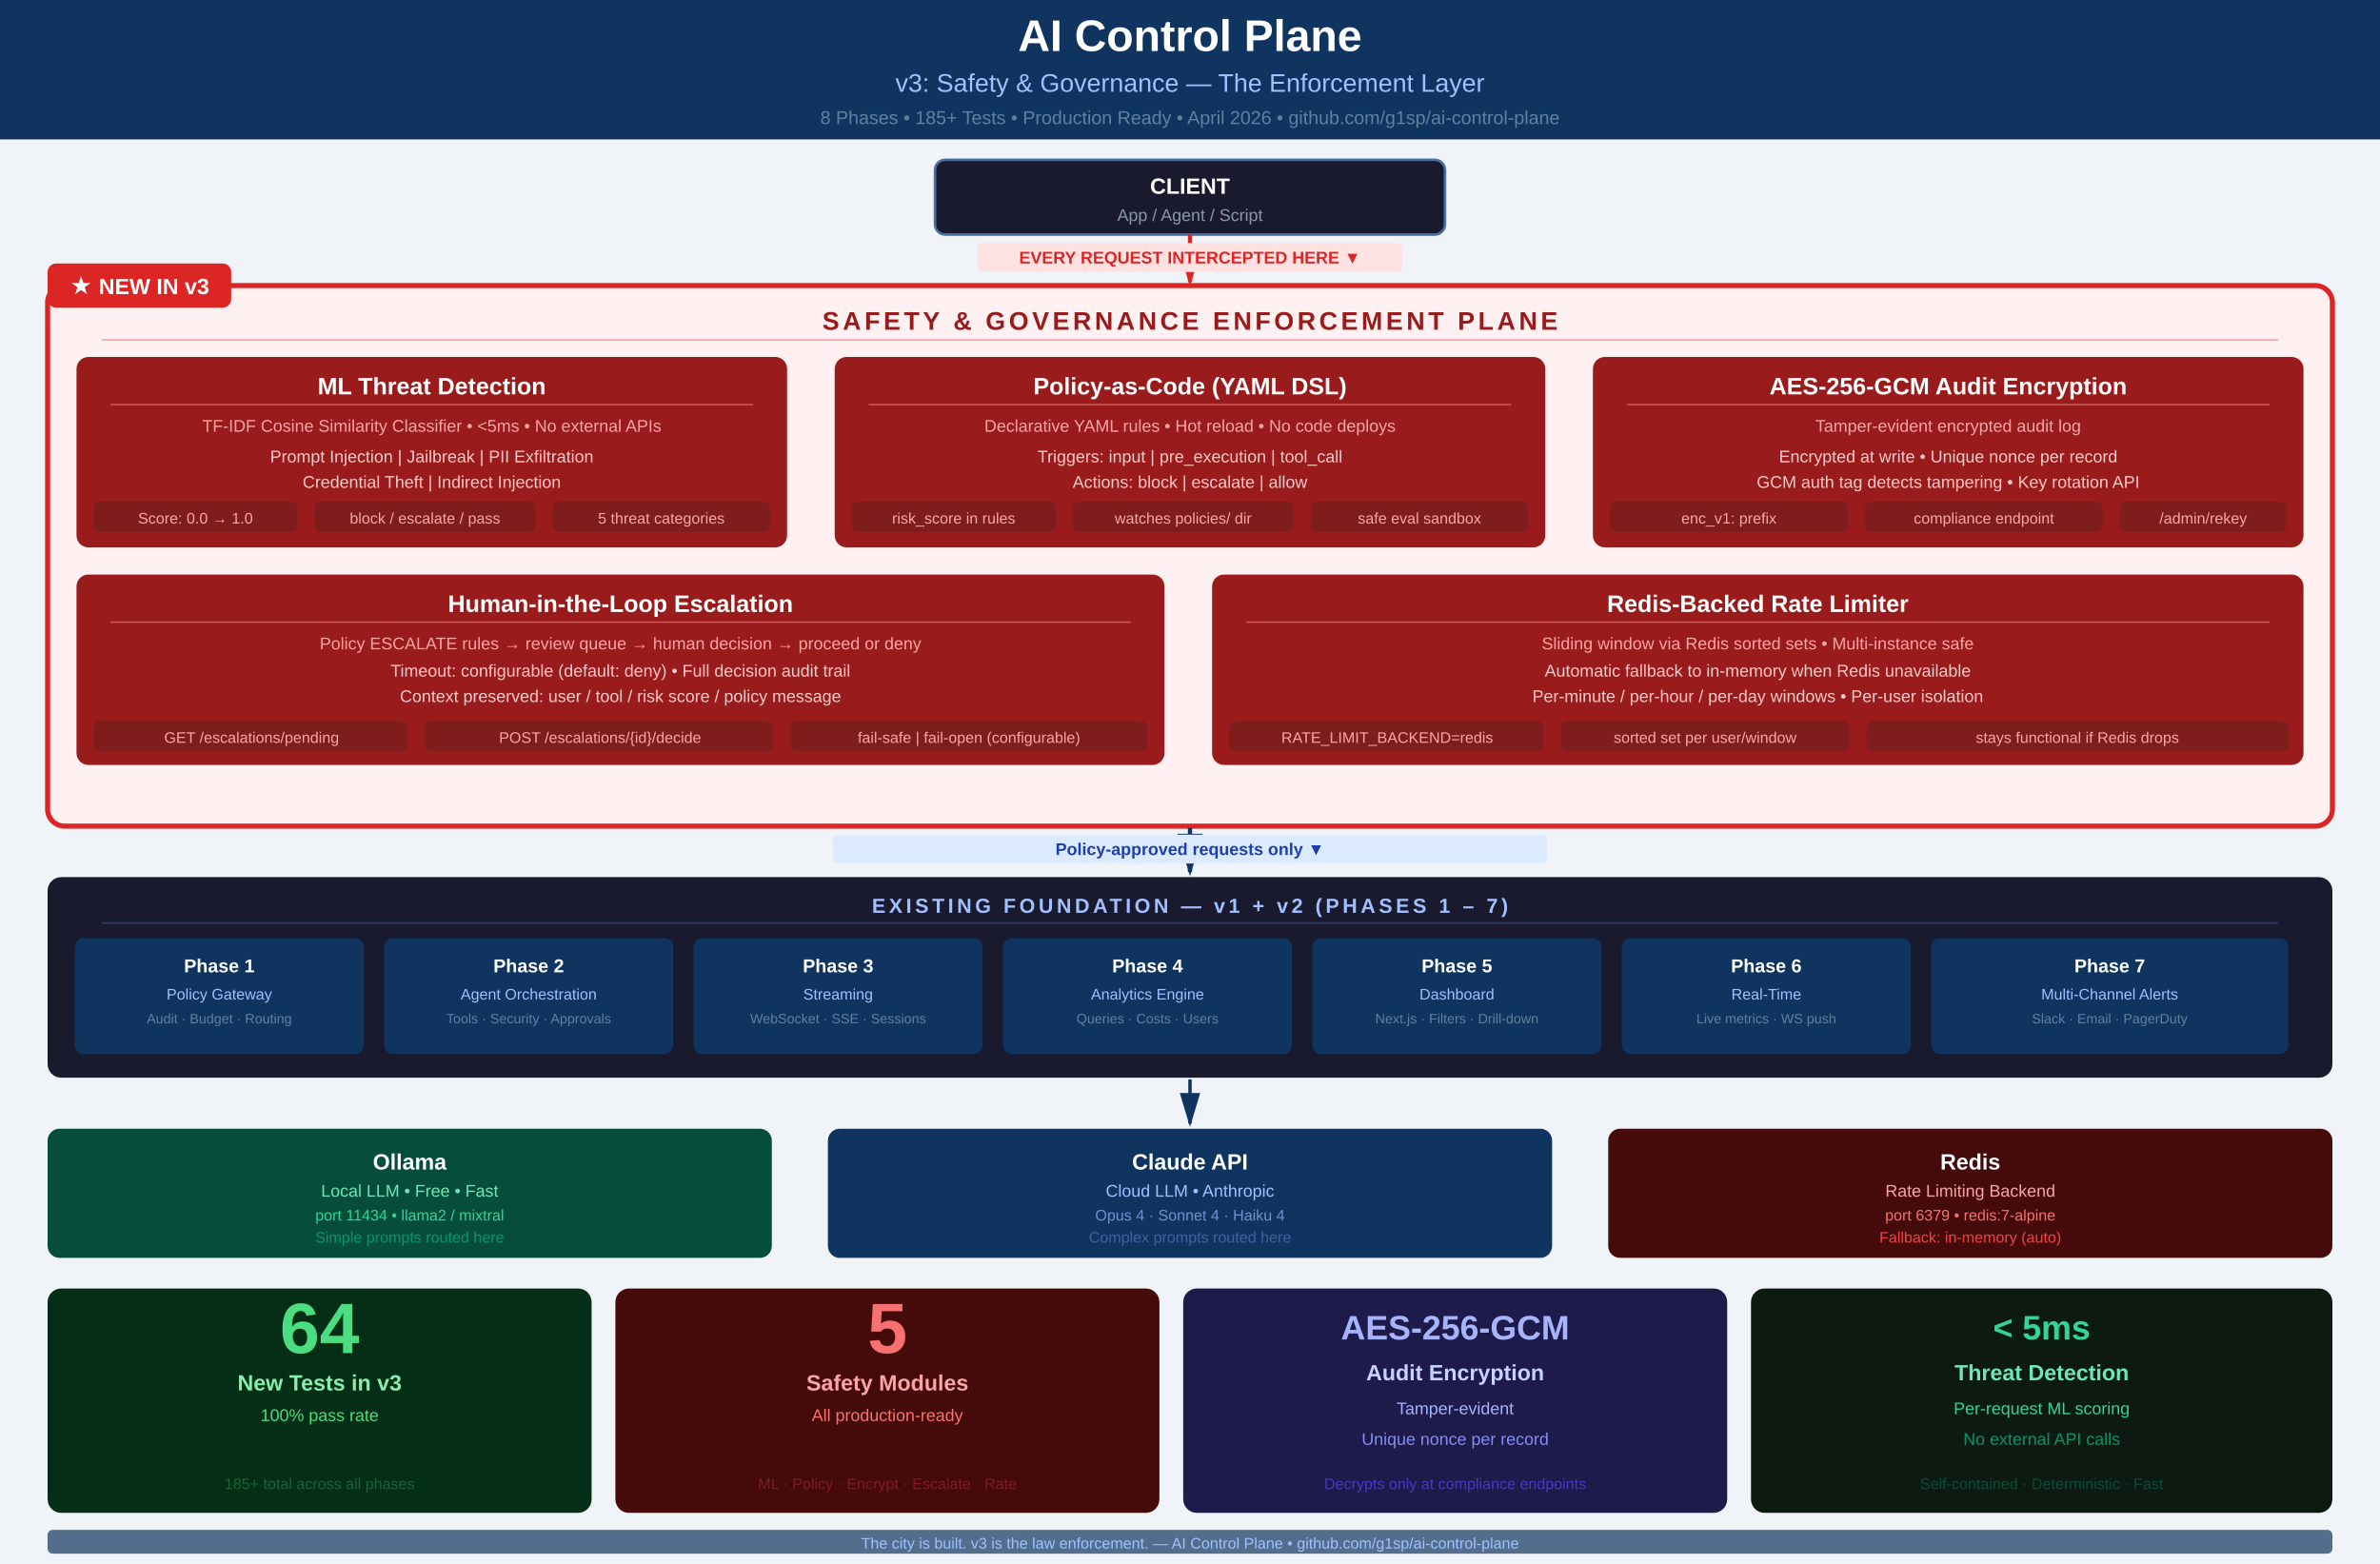
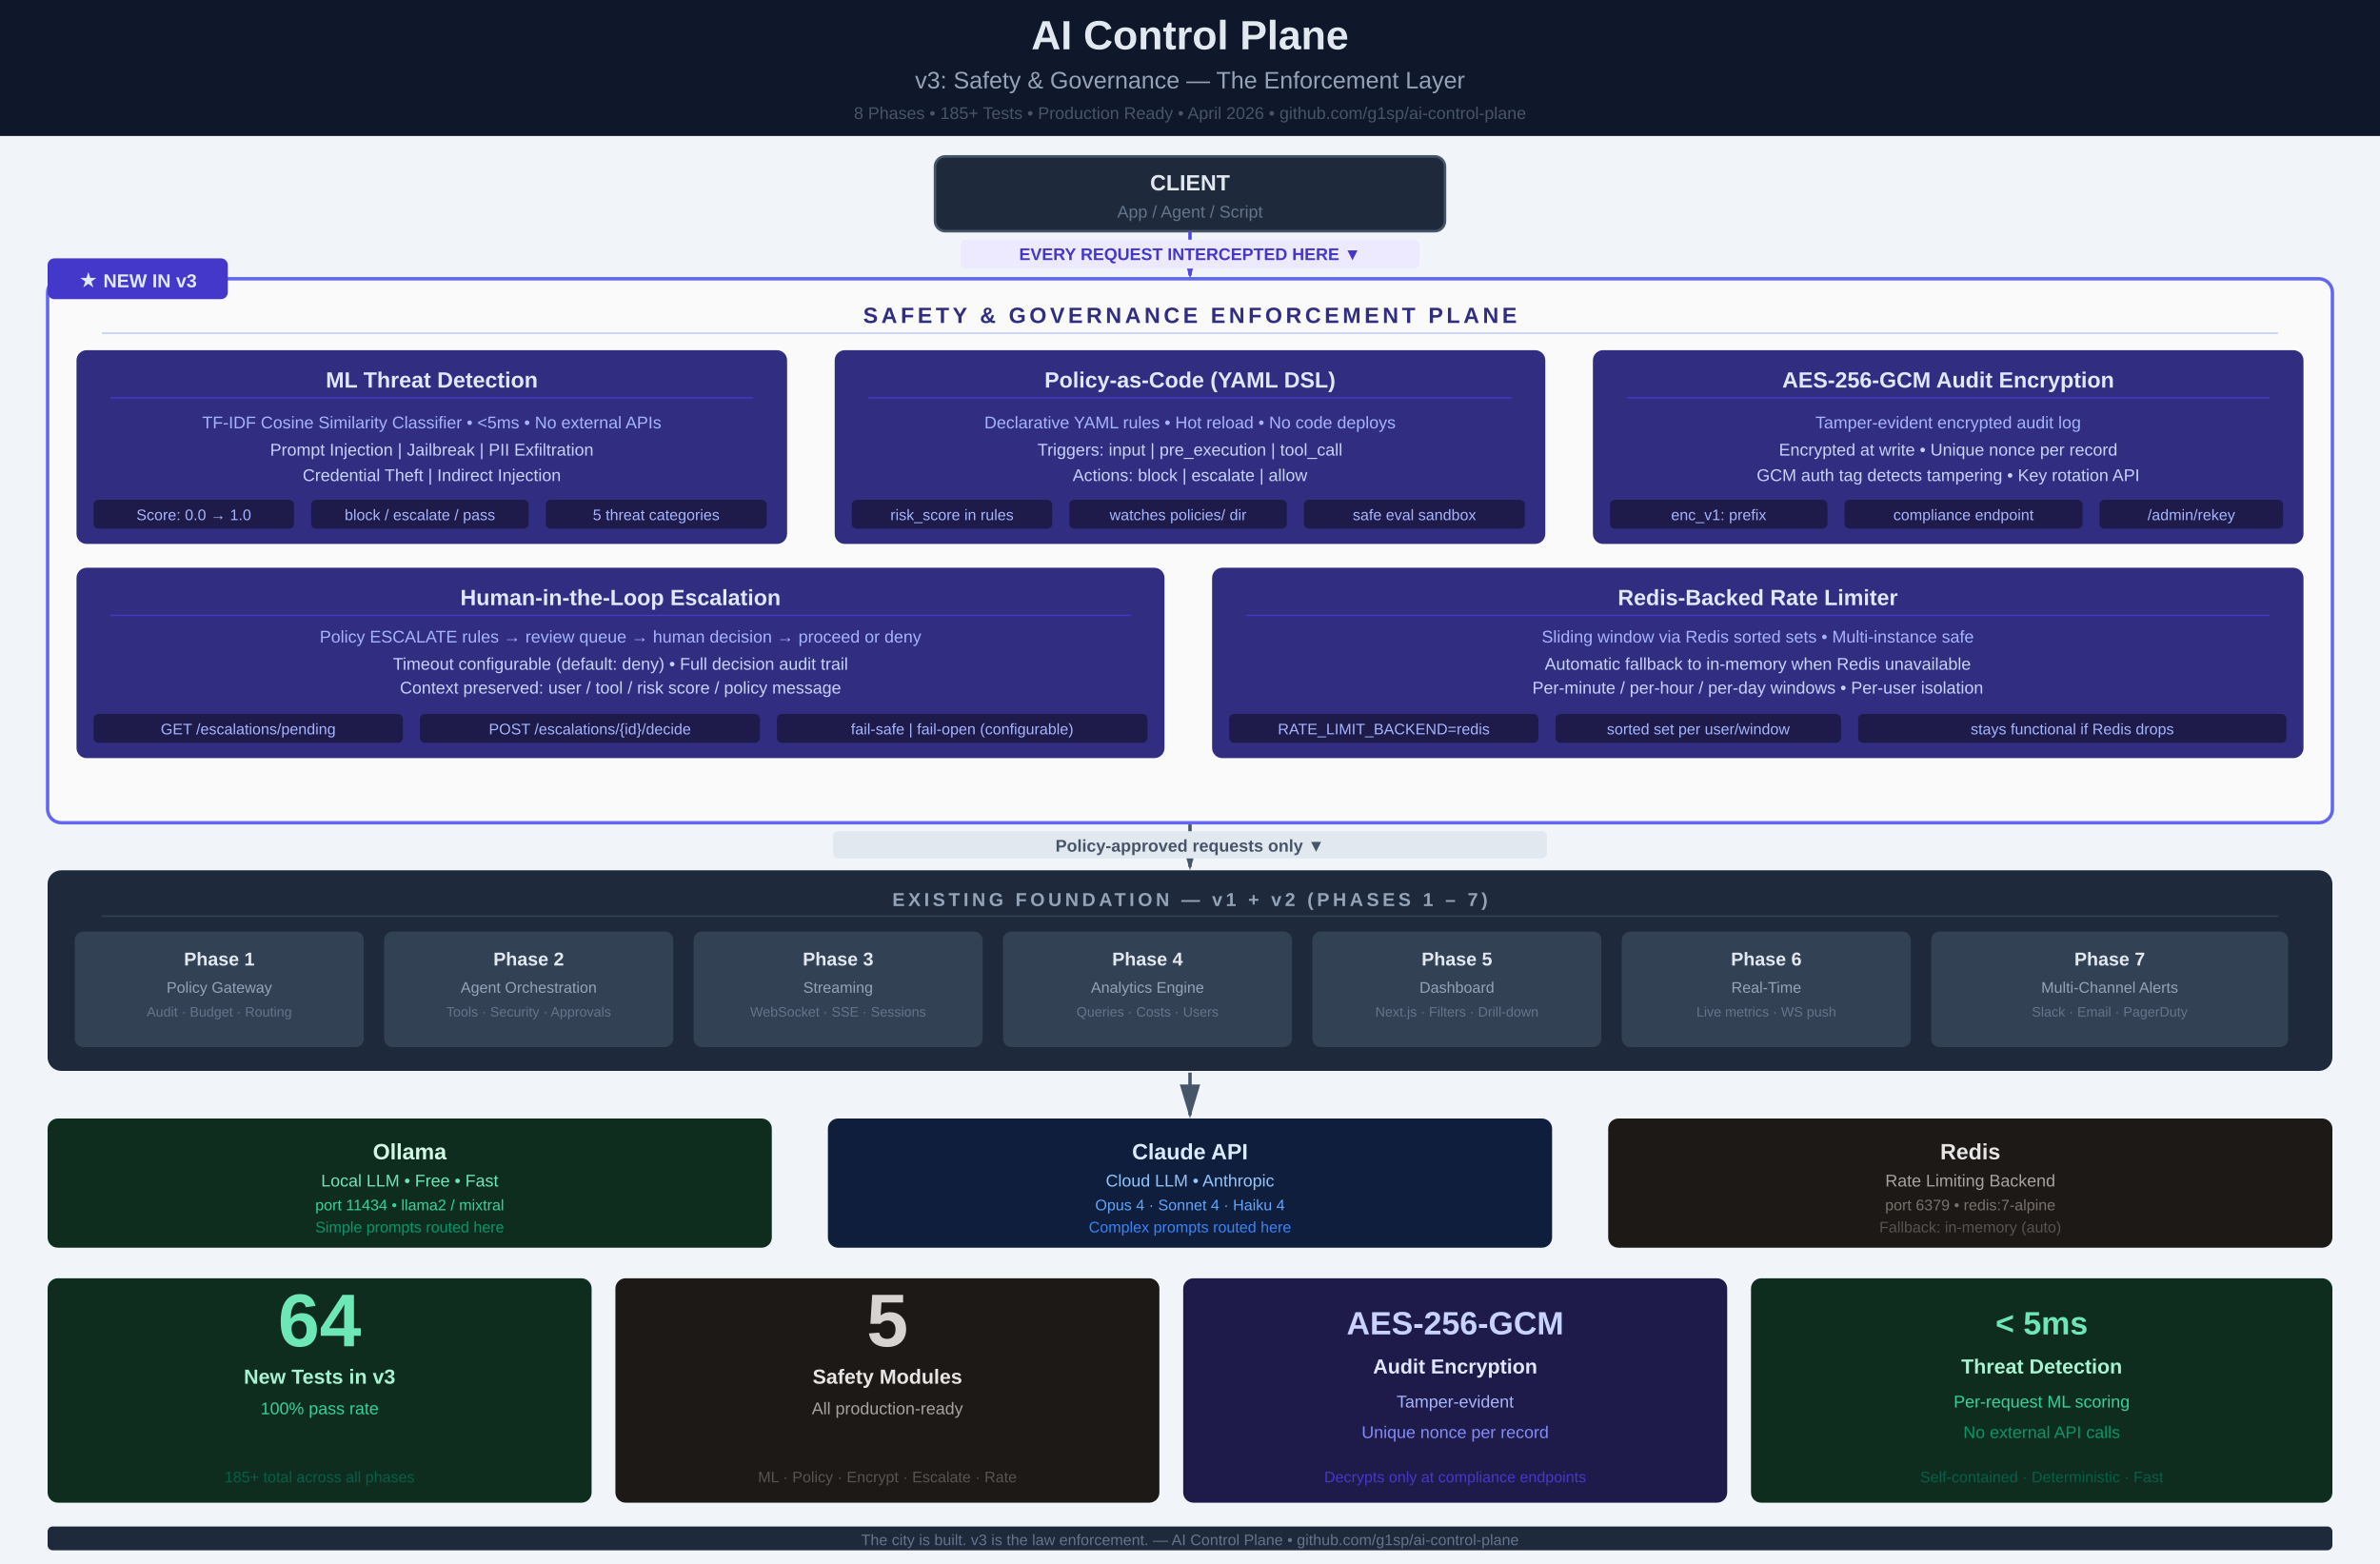
<svg xmlns="http://www.w3.org/2000/svg" viewBox="0 0 1400 920" width="1400" height="920">
  <defs>
    <marker id="arrow" markerWidth="10" markerHeight="10" refX="9" refY="3" orient="auto">
-       <polygon points="0 0, 10 3, 0 6" fill="#0f3460" />
+       <polygon points="0 0, 10 3, 0 6" fill="#475569" />
    </marker>
-     <marker id="arrow-red" markerWidth="10" markerHeight="10" refX="9" refY="3" orient="auto">
-       <polygon points="0 0, 10 3, 0 6" fill="#dc2626" />
+     <marker id="arrow-accent" markerWidth="10" markerHeight="10" refX="9" refY="3" orient="auto">
+       <polygon points="0 0, 10 3, 0 6" fill="#4f46e5" />
    </marker>
    <style>
-       .mono { font-family: 'Courier New', Courier, monospace; }
      .sans { font-family: -apple-system, BlinkMacSystemFont, 'Segoe UI', Arial, sans-serif; }
    </style>
  </defs>
-   <rect width="1400" height="920" fill="#f0f4f8" />
-   <rect x="0" y="0" width="1400" height="82" fill="#0f3460" />
-   <text x="700" y="30" class="sans" font-size="26" font-weight="bold" fill="white" text-anchor="middle">AI Control Plane</text>
-   <text x="700" y="54" class="sans" font-size="15" fill="#a0c0ff" text-anchor="middle">v3: Safety &amp; Governance — The Enforcement Layer</text>
-   <text x="700" y="73" class="sans" font-size="11" fill="#6080a0" text-anchor="middle">8 Phases  •  185+ Tests  •  Production Ready  •  April 2026  •  github.com/g1sp/ai-control-plane</text>
-   <rect x="550" y="94" width="300" height="44" rx="6" fill="#1a1a2e" stroke="#4a6fa5" stroke-width="1.5" />
-   <text x="700" y="114" class="sans" font-size="13" font-weight="bold" fill="white" text-anchor="middle">CLIENT</text>
-   <text x="700" y="130" class="sans" font-size="10" fill="#8898aa" text-anchor="middle">App  /  Agent  /  Script</text>
-   <line x1="700" y1="138" x2="700" y2="166" stroke="#dc2626" stroke-width="2.5" marker-end="url(#arrow-red)" />
-   <rect x="575" y="143" width="250" height="17" rx="3" fill="#fee2e2" />
-   <text x="700" y="155" class="sans" font-size="10" fill="#dc2626" text-anchor="middle" font-weight="bold">EVERY REQUEST INTERCEPTED HERE ▼</text>
-   <rect x="28" y="168" width="1344" height="318" rx="10" fill="#fff1f2" stroke="#dc2626" stroke-width="3" />
-   <rect x="28" y="155" width="108" height="26" rx="5" fill="#dc2626" />
-   <text x="82" y="173" class="sans" font-size="13" font-weight="bold" fill="white" text-anchor="middle">★  NEW  IN  v3</text>
-   <text x="700" y="194" class="sans" font-size="15" font-weight="bold" fill="#991b1b" text-anchor="middle" letter-spacing="2">SAFETY  &amp;  GOVERNANCE  ENFORCEMENT  PLANE</text>
-   <line x1="60" y1="200" x2="1340" y2="200" stroke="#fca5a5" stroke-width="1" />
-   <rect x="45" y="210" width="418" height="112" rx="7" fill="#991b1b" />
-   <text x="254" y="232" class="sans" font-size="14" font-weight="bold" fill="white" text-anchor="middle">ML Threat Detection</text>
-   <line x1="65" y1="238" x2="443" y2="238" stroke="#fca5a5" stroke-width="0.8" opacity="0.5" />
-   <text x="254" y="254" class="sans" font-size="10" fill="#fca5a5" text-anchor="middle">TF-IDF Cosine Similarity Classifier  •  &lt;5ms  •  No external APIs</text>
-   <text x="254" y="272" class="sans" font-size="10" fill="#fecaca" text-anchor="middle">Prompt Injection  |  Jailbreak  |  PII Exfiltration</text>
-   <text x="254" y="287" class="sans" font-size="10" fill="#fecaca" text-anchor="middle">Credential Theft  |  Indirect Injection</text>
-   <rect x="55" y="295" width="120" height="18" rx="4" fill="#7f1d1d" />
-   <text x="115" y="308" class="sans" font-size="9" fill="#fca5a5" text-anchor="middle">Score: 0.0 → 1.0</text>
-   <rect x="185" y="295" width="130" height="18" rx="4" fill="#7f1d1d" />
-   <text x="250" y="308" class="sans" font-size="9" fill="#fca5a5" text-anchor="middle">block  /  escalate  /  pass</text>
-   <rect x="325" y="295" width="128" height="18" rx="4" fill="#7f1d1d" />
-   <text x="389" y="308" class="sans" font-size="9" fill="#fca5a5" text-anchor="middle">5 threat categories</text>
-   <rect x="491" y="210" width="418" height="112" rx="7" fill="#991b1b" />
-   <text x="700" y="232" class="sans" font-size="14" font-weight="bold" fill="white" text-anchor="middle">Policy-as-Code  (YAML DSL)</text>
-   <line x1="511" y1="238" x2="889" y2="238" stroke="#fca5a5" stroke-width="0.8" opacity="0.5" />
-   <text x="700" y="254" class="sans" font-size="10" fill="#fca5a5" text-anchor="middle">Declarative YAML rules  •  Hot reload  •  No code deploys</text>
-   <text x="700" y="272" class="sans" font-size="10" fill="#fecaca" text-anchor="middle">Triggers:  input  |  pre_execution  |  tool_call</text>
-   <text x="700" y="287" class="sans" font-size="10" fill="#fecaca" text-anchor="middle">Actions:  block  |  escalate  |  allow</text>
-   <rect x="501" y="295" width="120" height="18" rx="4" fill="#7f1d1d" />
-   <text x="561" y="308" class="sans" font-size="9" fill="#fca5a5" text-anchor="middle">risk_score in rules</text>
-   <rect x="631" y="295" width="130" height="18" rx="4" fill="#7f1d1d" />
-   <text x="696" y="308" class="sans" font-size="9" fill="#fca5a5" text-anchor="middle">watches policies/ dir</text>
-   <rect x="771" y="295" width="128" height="18" rx="4" fill="#7f1d1d" />
-   <text x="835" y="308" class="sans" font-size="9" fill="#fca5a5" text-anchor="middle">safe eval sandbox</text>
-   <rect x="937" y="210" width="418" height="112" rx="7" fill="#991b1b" />
-   <text x="1146" y="232" class="sans" font-size="14" font-weight="bold" fill="white" text-anchor="middle">AES-256-GCM Audit Encryption</text>
-   <line x1="957" y1="238" x2="1335" y2="238" stroke="#fca5a5" stroke-width="0.8" opacity="0.5" />
-   <text x="1146" y="254" class="sans" font-size="10" fill="#fca5a5" text-anchor="middle">Tamper-evident encrypted audit log</text>
-   <text x="1146" y="272" class="sans" font-size="10" fill="#fecaca" text-anchor="middle">Encrypted at write  •  Unique nonce per record</text>
-   <text x="1146" y="287" class="sans" font-size="10" fill="#fecaca" text-anchor="middle">GCM auth tag detects tampering  •  Key rotation API</text>
-   <rect x="947" y="295" width="140" height="18" rx="4" fill="#7f1d1d" />
-   <text x="1017" y="308" class="sans" font-size="9" fill="#fca5a5" text-anchor="middle">enc_v1: prefix</text>
-   <rect x="1097" y="295" width="140" height="18" rx="4" fill="#7f1d1d" />
-   <text x="1167" y="308" class="sans" font-size="9" fill="#fca5a5" text-anchor="middle">compliance endpoint</text>
-   <rect x="1247" y="295" width="98" height="18" rx="4" fill="#7f1d1d" />
-   <text x="1296" y="308" class="sans" font-size="9" fill="#fca5a5" text-anchor="middle">/admin/rekey</text>
-   <rect x="45" y="338" width="640" height="112" rx="7" fill="#991b1b" />
-   <text x="365" y="360" class="sans" font-size="14" font-weight="bold" fill="white" text-anchor="middle">Human-in-the-Loop Escalation</text>
-   <line x1="65" y1="366" x2="665" y2="366" stroke="#fca5a5" stroke-width="0.8" opacity="0.5" />
-   <text x="365" y="382" class="sans" font-size="10" fill="#fca5a5" text-anchor="middle">Policy ESCALATE rules → review queue → human decision → proceed or deny</text>
-   <text x="365" y="398" class="sans" font-size="10" fill="#fecaca" text-anchor="middle">Timeout: configurable (default: deny)  •  Full decision audit trail</text>
-   <text x="365" y="413" class="sans" font-size="10" fill="#fecaca" text-anchor="middle">Context preserved: user  /  tool  /  risk score  /  policy message</text>
-   <rect x="55" y="424" width="185" height="18" rx="4" fill="#7f1d1d" />
-   <text x="148" y="437" class="sans" font-size="9" fill="#fca5a5" text-anchor="middle">GET /escalations/pending</text>
-   <rect x="250" y="424" width="205" height="18" rx="4" fill="#7f1d1d" />
-   <text x="353" y="437" class="sans" font-size="9" fill="#fca5a5" text-anchor="middle">POST /escalations/{id}/decide</text>
-   <rect x="465" y="424" width="210" height="18" rx="4" fill="#7f1d1d" />
-   <text x="570" y="437" class="sans" font-size="9" fill="#fca5a5" text-anchor="middle">fail-safe  |  fail-open  (configurable)</text>
-   <rect x="713" y="338" width="642" height="112" rx="7" fill="#991b1b" />
-   <text x="1034" y="360" class="sans" font-size="14" font-weight="bold" fill="white" text-anchor="middle">Redis-Backed Rate Limiter</text>
-   <line x1="733" y1="366" x2="1335" y2="366" stroke="#fca5a5" stroke-width="0.8" opacity="0.5" />
-   <text x="1034" y="382" class="sans" font-size="10" fill="#fca5a5" text-anchor="middle">Sliding window via Redis sorted sets  •  Multi-instance safe</text>
-   <text x="1034" y="398" class="sans" font-size="10" fill="#fecaca" text-anchor="middle">Automatic fallback to in-memory when Redis unavailable</text>
-   <text x="1034" y="413" class="sans" font-size="10" fill="#fecaca" text-anchor="middle">Per-minute  /  per-hour  /  per-day  windows  •  Per-user isolation</text>
-   <rect x="723" y="424" width="185" height="18" rx="4" fill="#7f1d1d" />
-   <text x="816" y="437" class="sans" font-size="9" fill="#fca5a5" text-anchor="middle">RATE_LIMIT_BACKEND=redis</text>
-   <rect x="918" y="424" width="170" height="18" rx="4" fill="#7f1d1d" />
-   <text x="1003" y="437" class="sans" font-size="9" fill="#fca5a5" text-anchor="middle">sorted set per user/window</text>
-   <rect x="1098" y="424" width="248" height="18" rx="4" fill="#7f1d1d" />
-   <text x="1222" y="437" class="sans" font-size="9" fill="#fca5a5" text-anchor="middle">stays functional if Redis drops</text>
-   <line x1="700" y1="487" x2="700" y2="513" stroke="#0f3460" stroke-width="2.5" marker-end="url(#arrow)" />
-   <rect x="490" y="491" width="420" height="17" rx="3" fill="#dbeafe" />
-   <text x="700" y="503" class="sans" font-size="10" fill="#1e40af" text-anchor="middle" font-weight="bold">Policy-approved requests only ▼</text>
-   <rect x="28" y="516" width="1344" height="118" rx="8" fill="#1a1a2e" />
-   <text x="700" y="537" class="sans" font-size="12" font-weight="bold" fill="#a0c0ff" text-anchor="middle" letter-spacing="2">EXISTING FOUNDATION  —  v1 + v2  (PHASES 1 – 7)</text>
-   <line x1="60" y1="543" x2="1340" y2="543" stroke="#2a3a6e" stroke-width="1" />
-   <rect x="44" y="552" width="170" height="68" rx="5" fill="#0f3460" />
-   <text x="129" y="572" class="sans" font-size="11" font-weight="bold" fill="white" text-anchor="middle">Phase 1</text>
-   <text x="129" y="588" class="sans" font-size="9" fill="#a0c0ff" text-anchor="middle">Policy Gateway</text>
-   <text x="129" y="602" class="sans" font-size="8" fill="#6080a0" text-anchor="middle">Audit · Budget · Routing</text>
-   <rect x="226" y="552" width="170" height="68" rx="5" fill="#0f3460" />
-   <text x="311" y="572" class="sans" font-size="11" font-weight="bold" fill="white" text-anchor="middle">Phase 2</text>
-   <text x="311" y="588" class="sans" font-size="9" fill="#a0c0ff" text-anchor="middle">Agent Orchestration</text>
-   <text x="311" y="602" class="sans" font-size="8" fill="#6080a0" text-anchor="middle">Tools · Security · Approvals</text>
-   <rect x="408" y="552" width="170" height="68" rx="5" fill="#0f3460" />
-   <text x="493" y="572" class="sans" font-size="11" font-weight="bold" fill="white" text-anchor="middle">Phase 3</text>
-   <text x="493" y="588" class="sans" font-size="9" fill="#a0c0ff" text-anchor="middle">Streaming</text>
-   <text x="493" y="602" class="sans" font-size="8" fill="#6080a0" text-anchor="middle">WebSocket · SSE · Sessions</text>
-   <rect x="590" y="552" width="170" height="68" rx="5" fill="#0f3460" />
-   <text x="675" y="572" class="sans" font-size="11" font-weight="bold" fill="white" text-anchor="middle">Phase 4</text>
-   <text x="675" y="588" class="sans" font-size="9" fill="#a0c0ff" text-anchor="middle">Analytics Engine</text>
-   <text x="675" y="602" class="sans" font-size="8" fill="#6080a0" text-anchor="middle">Queries · Costs · Users</text>
-   <rect x="772" y="552" width="170" height="68" rx="5" fill="#0f3460" />
-   <text x="857" y="572" class="sans" font-size="11" font-weight="bold" fill="white" text-anchor="middle">Phase 5</text>
-   <text x="857" y="588" class="sans" font-size="9" fill="#a0c0ff" text-anchor="middle">Dashboard</text>
-   <text x="857" y="602" class="sans" font-size="8" fill="#6080a0" text-anchor="middle">Next.js · Filters · Drill-down</text>
-   <rect x="954" y="552" width="170" height="68" rx="5" fill="#0f3460" />
-   <text x="1039" y="572" class="sans" font-size="11" font-weight="bold" fill="white" text-anchor="middle">Phase 6</text>
-   <text x="1039" y="588" class="sans" font-size="9" fill="#a0c0ff" text-anchor="middle">Real-Time</text>
-   <text x="1039" y="602" class="sans" font-size="8" fill="#6080a0" text-anchor="middle">Live metrics · WS push</text>
-   <rect x="1136" y="552" width="210" height="68" rx="5" fill="#0f3460" />
-   <text x="1241" y="572" class="sans" font-size="11" font-weight="bold" fill="white" text-anchor="middle">Phase 7</text>
-   <text x="1241" y="588" class="sans" font-size="9" fill="#a0c0ff" text-anchor="middle">Multi-Channel Alerts</text>
-   <text x="1241" y="602" class="sans" font-size="8" fill="#6080a0" text-anchor="middle">Slack · Email · PagerDuty</text>
-   <line x1="700" y1="635" x2="700" y2="661" stroke="#0f3460" stroke-width="2" marker-end="url(#arrow)" />
-   <rect x="28" y="664" width="426" height="76" rx="7" fill="#064e3b" />
-   <text x="241" y="688" class="sans" font-size="13" font-weight="bold" fill="white" text-anchor="middle">Ollama</text>
-   <text x="241" y="704" class="sans" font-size="10" fill="#6ee7b7" text-anchor="middle">Local LLM  •  Free  •  Fast</text>
-   <text x="241" y="718" class="sans" font-size="9" fill="#34d399" text-anchor="middle">port 11434  •  llama2 / mixtral</text>
-   <text x="241" y="731" class="sans" font-size="9" fill="#059669" text-anchor="middle">Simple prompts routed here</text>
-   <rect x="487" y="664" width="426" height="76" rx="7" fill="#0f3460" />
-   <text x="700" y="688" class="sans" font-size="13" font-weight="bold" fill="white" text-anchor="middle">Claude API</text>
-   <text x="700" y="704" class="sans" font-size="10" fill="#a0c0ff" text-anchor="middle">Cloud LLM  •  Anthropic</text>
-   <text x="700" y="718" class="sans" font-size="9" fill="#7090d0" text-anchor="middle">Opus 4 · Sonnet 4 · Haiku 4</text>
-   <text x="700" y="731" class="sans" font-size="9" fill="#4060a0" text-anchor="middle">Complex prompts routed here</text>
-   <rect x="946" y="664" width="426" height="76" rx="7" fill="#450a0a" />
-   <text x="1159" y="688" class="sans" font-size="13" font-weight="bold" fill="white" text-anchor="middle">Redis</text>
-   <text x="1159" y="704" class="sans" font-size="10" fill="#fca5a5" text-anchor="middle">Rate Limiting Backend</text>
-   <text x="1159" y="718" class="sans" font-size="9" fill="#f87171" text-anchor="middle">port 6379  •  redis:7-alpine</text>
-   <text x="1159" y="731" class="sans" font-size="9" fill="#ef4444" text-anchor="middle">Fallback: in-memory (auto)</text>
-   <rect x="28" y="758" width="320" height="132" rx="8" fill="#052e16" />
-   <text x="188" y="796" class="sans" font-size="42" font-weight="bold" fill="#4ade80" text-anchor="middle">64</text>
-   <text x="188" y="818" class="sans" font-size="13" font-weight="bold" fill="#86efac" text-anchor="middle">New Tests in v3</text>
-   <text x="188" y="836" class="sans" font-size="10" fill="#4ade80" text-anchor="middle">100% pass rate</text>
-   <text x="188" y="876" class="sans" font-size="9" fill="#166534" text-anchor="middle">185+ total across all phases</text>
-   <rect x="362" y="758" width="320" height="132" rx="8" fill="#450a0a" />
-   <text x="522" y="796" class="sans" font-size="42" font-weight="bold" fill="#f87171" text-anchor="middle">5</text>
-   <text x="522" y="818" class="sans" font-size="13" font-weight="bold" fill="#fca5a5" text-anchor="middle">Safety Modules</text>
-   <text x="522" y="836" class="sans" font-size="10" fill="#f87171" text-anchor="middle">All production-ready</text>
-   <text x="522" y="876" class="sans" font-size="9" fill="#7f1d1d" text-anchor="middle">ML · Policy · Encrypt · Escalate · Rate</text>
-   <rect x="696" y="758" width="320" height="132" rx="8" fill="#1e1b4b" />
-   <text x="856" y="788" class="sans" font-size="20" font-weight="bold" fill="#a5b4fc" text-anchor="middle">AES-256-GCM</text>
-   <text x="856" y="812" class="sans" font-size="13" font-weight="bold" fill="#c7d2fe" text-anchor="middle">Audit Encryption</text>
-   <text x="856" y="832" class="sans" font-size="10" fill="#a5b4fc" text-anchor="middle">Tamper-evident</text>
-   <text x="856" y="850" class="sans" font-size="10" fill="#818cf8" text-anchor="middle">Unique nonce per record</text>
-   <text x="856" y="876" class="sans" font-size="9" fill="#4338ca" text-anchor="middle">Decrypts only at compliance endpoints</text>
-   <rect x="1030" y="758" width="342" height="132" rx="8" fill="#0c1a12" />
-   <text x="1201" y="788" class="sans" font-size="20" font-weight="bold" fill="#34d399" text-anchor="middle">&lt; 5ms</text>
-   <text x="1201" y="812" class="sans" font-size="13" font-weight="bold" fill="#6ee7b7" text-anchor="middle">Threat Detection</text>
-   <text x="1201" y="832" class="sans" font-size="10" fill="#34d399" text-anchor="middle">Per-request ML scoring</text>
-   <text x="1201" y="850" class="sans" font-size="10" fill="#059669" text-anchor="middle">No external API calls</text>
-   <text x="1201" y="876" class="sans" font-size="9" fill="#064e3b" text-anchor="middle">Self-contained · Deterministic · Fast</text>
-   <rect x="28" y="900" width="1344" height="14" rx="3" fill="#0f3460" opacity="0.7" />
-   <text x="700" y="911" class="sans" font-size="9" fill="#a0c0ff" text-anchor="middle">The city is built. v3 is the law enforcement. — AI Control Plane  •  github.com/g1sp/ai-control-plane</text>
+   <rect width="1400" height="920" fill="#f1f5f9" />
+   <rect x="0" y="0" width="1400" height="80" fill="#0f172a" />
+   <text x="700" y="29" class="sans" font-size="24" font-weight="bold" fill="#e2e8f0" text-anchor="middle">AI Control Plane</text>
+   <text x="700" y="52" class="sans" font-size="14" fill="#94a3b8" text-anchor="middle">v3: Safety &amp; Governance — The Enforcement Layer</text>
+   <text x="700" y="70" class="sans" font-size="10" fill="#475569" text-anchor="middle">8 Phases  •  185+ Tests  •  Production Ready  •  April 2026  •  github.com/g1sp/ai-control-plane</text>
+   <rect x="550" y="92" width="300" height="44" rx="6" fill="#1e293b" stroke="#475569" stroke-width="1.5" />
+   <text x="700" y="112" class="sans" font-size="13" font-weight="bold" fill="#e2e8f0" text-anchor="middle">CLIENT</text>
+   <text x="700" y="128" class="sans" font-size="10" fill="#64748b" text-anchor="middle">App  /  Agent  /  Script</text>
+   <line x1="700" y1="136" x2="700" y2="162" stroke="#4f46e5" stroke-width="2" marker-end="url(#arrow-accent)" />
+   <rect x="565" y="141" width="270" height="17" rx="3" fill="#ede9fe" />
+   <text x="700" y="153" class="sans" font-size="10" fill="#4338ca" text-anchor="middle" font-weight="bold">EVERY REQUEST INTERCEPTED HERE ▼</text>
+   <rect x="28" y="164" width="1344" height="320" rx="8" fill="#fafafa" stroke="#6366f1" stroke-width="2" />
+   <rect x="28" y="152" width="106" height="24" rx="4" fill="#4338ca" />
+   <text x="81" y="169" class="sans" font-size="11" font-weight="bold" fill="#e0e7ff" text-anchor="middle">★  NEW IN v3</text>
+   <text x="700" y="190" class="sans" font-size="13" font-weight="bold" fill="#312e81" text-anchor="middle" letter-spacing="2">SAFETY  &amp;  GOVERNANCE  ENFORCEMENT  PLANE</text>
+   <line x1="60" y1="196" x2="1340" y2="196" stroke="#c7d2fe" stroke-width="1" />
+   <rect x="45" y="206" width="418" height="114" rx="6" fill="#312e81" />
+   <text x="254" y="228" class="sans" font-size="13" font-weight="bold" fill="#e0e7ff" text-anchor="middle">ML Threat Detection</text>
+   <line x1="65" y1="234" x2="443" y2="234" stroke="#4338ca" stroke-width="0.8" />
+   <text x="254" y="252" class="sans" font-size="10" fill="#a5b4fc" text-anchor="middle">TF-IDF Cosine Similarity Classifier  •  &lt;5ms  •  No external APIs</text>
+   <text x="254" y="268" class="sans" font-size="10" fill="#c7d2fe" text-anchor="middle">Prompt Injection  |  Jailbreak  |  PII Exfiltration</text>
+   <text x="254" y="283" class="sans" font-size="10" fill="#c7d2fe" text-anchor="middle">Credential Theft  |  Indirect Injection</text>
+   <rect x="55" y="294" width="118" height="17" rx="3" fill="#1e1b4b" />
+   <text x="114" y="306" class="sans" font-size="9" fill="#a5b4fc" text-anchor="middle">Score: 0.0 → 1.0</text>
+   <rect x="183" y="294" width="128" height="17" rx="3" fill="#1e1b4b" />
+   <text x="247" y="306" class="sans" font-size="9" fill="#a5b4fc" text-anchor="middle">block  /  escalate  /  pass</text>
+   <rect x="321" y="294" width="130" height="17" rx="3" fill="#1e1b4b" />
+   <text x="386" y="306" class="sans" font-size="9" fill="#a5b4fc" text-anchor="middle">5 threat categories</text>
+   <rect x="491" y="206" width="418" height="114" rx="6" fill="#312e81" />
+   <text x="700" y="228" class="sans" font-size="13" font-weight="bold" fill="#e0e7ff" text-anchor="middle">Policy-as-Code  (YAML DSL)</text>
+   <line x1="511" y1="234" x2="889" y2="234" stroke="#4338ca" stroke-width="0.8" />
+   <text x="700" y="252" class="sans" font-size="10" fill="#a5b4fc" text-anchor="middle">Declarative YAML rules  •  Hot reload  •  No code deploys</text>
+   <text x="700" y="268" class="sans" font-size="10" fill="#c7d2fe" text-anchor="middle">Triggers:  input  |  pre_execution  |  tool_call</text>
+   <text x="700" y="283" class="sans" font-size="10" fill="#c7d2fe" text-anchor="middle">Actions:  block  |  escalate  |  allow</text>
+   <rect x="501" y="294" width="118" height="17" rx="3" fill="#1e1b4b" />
+   <text x="560" y="306" class="sans" font-size="9" fill="#a5b4fc" text-anchor="middle">risk_score in rules</text>
+   <rect x="629" y="294" width="128" height="17" rx="3" fill="#1e1b4b" />
+   <text x="693" y="306" class="sans" font-size="9" fill="#a5b4fc" text-anchor="middle">watches policies/ dir</text>
+   <rect x="767" y="294" width="130" height="17" rx="3" fill="#1e1b4b" />
+   <text x="832" y="306" class="sans" font-size="9" fill="#a5b4fc" text-anchor="middle">safe eval sandbox</text>
+   <rect x="937" y="206" width="418" height="114" rx="6" fill="#312e81" />
+   <text x="1146" y="228" class="sans" font-size="13" font-weight="bold" fill="#e0e7ff" text-anchor="middle">AES-256-GCM Audit Encryption</text>
+   <line x1="957" y1="234" x2="1335" y2="234" stroke="#4338ca" stroke-width="0.8" />
+   <text x="1146" y="252" class="sans" font-size="10" fill="#a5b4fc" text-anchor="middle">Tamper-evident encrypted audit log</text>
+   <text x="1146" y="268" class="sans" font-size="10" fill="#c7d2fe" text-anchor="middle">Encrypted at write  •  Unique nonce per record</text>
+   <text x="1146" y="283" class="sans" font-size="10" fill="#c7d2fe" text-anchor="middle">GCM auth tag detects tampering  •  Key rotation API</text>
+   <rect x="947" y="294" width="128" height="17" rx="3" fill="#1e1b4b" />
+   <text x="1011" y="306" class="sans" font-size="9" fill="#a5b4fc" text-anchor="middle">enc_v1: prefix</text>
+   <rect x="1085" y="294" width="140" height="17" rx="3" fill="#1e1b4b" />
+   <text x="1155" y="306" class="sans" font-size="9" fill="#a5b4fc" text-anchor="middle">compliance endpoint</text>
+   <rect x="1235" y="294" width="108" height="17" rx="3" fill="#1e1b4b" />
+   <text x="1289" y="306" class="sans" font-size="9" fill="#a5b4fc" text-anchor="middle">/admin/rekey</text>
+   <rect x="45" y="334" width="640" height="112" rx="6" fill="#312e81" />
+   <text x="365" y="356" class="sans" font-size="13" font-weight="bold" fill="#e0e7ff" text-anchor="middle">Human-in-the-Loop Escalation</text>
+   <line x1="65" y1="362" x2="665" y2="362" stroke="#4338ca" stroke-width="0.8" />
+   <text x="365" y="378" class="sans" font-size="10" fill="#a5b4fc" text-anchor="middle">Policy ESCALATE rules → review queue → human decision → proceed or deny</text>
+   <text x="365" y="394" class="sans" font-size="10" fill="#c7d2fe" text-anchor="middle">Timeout configurable (default: deny)  •  Full decision audit trail</text>
+   <text x="365" y="408" class="sans" font-size="10" fill="#c7d2fe" text-anchor="middle">Context preserved: user  /  tool  /  risk score  /  policy message</text>
+   <rect x="55" y="420" width="182" height="17" rx="3" fill="#1e1b4b" />
+   <text x="146" y="432" class="sans" font-size="9" fill="#a5b4fc" text-anchor="middle">GET /escalations/pending</text>
+   <rect x="247" y="420" width="200" height="17" rx="3" fill="#1e1b4b" />
+   <text x="347" y="432" class="sans" font-size="9" fill="#a5b4fc" text-anchor="middle">POST /escalations/{id}/decide</text>
+   <rect x="457" y="420" width="218" height="17" rx="3" fill="#1e1b4b" />
+   <text x="566" y="432" class="sans" font-size="9" fill="#a5b4fc" text-anchor="middle">fail-safe  |  fail-open  (configurable)</text>
+   <rect x="713" y="334" width="642" height="112" rx="6" fill="#312e81" />
+   <text x="1034" y="356" class="sans" font-size="13" font-weight="bold" fill="#e0e7ff" text-anchor="middle">Redis-Backed Rate Limiter</text>
+   <line x1="733" y1="362" x2="1335" y2="362" stroke="#4338ca" stroke-width="0.8" />
+   <text x="1034" y="378" class="sans" font-size="10" fill="#a5b4fc" text-anchor="middle">Sliding window via Redis sorted sets  •  Multi-instance safe</text>
+   <text x="1034" y="394" class="sans" font-size="10" fill="#c7d2fe" text-anchor="middle">Automatic fallback to in-memory when Redis unavailable</text>
+   <text x="1034" y="408" class="sans" font-size="10" fill="#c7d2fe" text-anchor="middle">Per-minute  /  per-hour  /  per-day  windows  •  Per-user isolation</text>
+   <rect x="723" y="420" width="182" height="17" rx="3" fill="#1e1b4b" />
+   <text x="814" y="432" class="sans" font-size="9" fill="#a5b4fc" text-anchor="middle">RATE_LIMIT_BACKEND=redis</text>
+   <rect x="915" y="420" width="168" height="17" rx="3" fill="#1e1b4b" />
+   <text x="999" y="432" class="sans" font-size="9" fill="#a5b4fc" text-anchor="middle">sorted set per user/window</text>
+   <rect x="1093" y="420" width="252" height="17" rx="3" fill="#1e1b4b" />
+   <text x="1219" y="432" class="sans" font-size="9" fill="#a5b4fc" text-anchor="middle">stays functional if Redis drops</text>
+   <line x1="700" y1="485" x2="700" y2="510" stroke="#475569" stroke-width="2" marker-end="url(#arrow)" />
+   <rect x="490" y="489" width="420" height="16" rx="3" fill="#e2e8f0" />
+   <text x="700" y="501" class="sans" font-size="10" fill="#475569" text-anchor="middle" font-weight="bold">Policy-approved requests only ▼</text>
+   <rect x="28" y="512" width="1344" height="118" rx="8" fill="#1e293b" />
+   <text x="700" y="533" class="sans" font-size="11" font-weight="bold" fill="#94a3b8" text-anchor="middle" letter-spacing="2">EXISTING FOUNDATION  —  v1 + v2  (PHASES 1 – 7)</text>
+   <line x1="60" y1="539" x2="1340" y2="539" stroke="#334155" stroke-width="1" />
+   <rect x="44" y="548" width="170" height="68" rx="5" fill="#334155" />
+   <text x="129" y="568" class="sans" font-size="11" font-weight="bold" fill="#e2e8f0" text-anchor="middle">Phase 1</text>
+   <text x="129" y="584" class="sans" font-size="9" fill="#94a3b8" text-anchor="middle">Policy Gateway</text>
+   <text x="129" y="598" class="sans" font-size="8" fill="#64748b" text-anchor="middle">Audit · Budget · Routing</text>
+   <rect x="226" y="548" width="170" height="68" rx="5" fill="#334155" />
+   <text x="311" y="568" class="sans" font-size="11" font-weight="bold" fill="#e2e8f0" text-anchor="middle">Phase 2</text>
+   <text x="311" y="584" class="sans" font-size="9" fill="#94a3b8" text-anchor="middle">Agent Orchestration</text>
+   <text x="311" y="598" class="sans" font-size="8" fill="#64748b" text-anchor="middle">Tools · Security · Approvals</text>
+   <rect x="408" y="548" width="170" height="68" rx="5" fill="#334155" />
+   <text x="493" y="568" class="sans" font-size="11" font-weight="bold" fill="#e2e8f0" text-anchor="middle">Phase 3</text>
+   <text x="493" y="584" class="sans" font-size="9" fill="#94a3b8" text-anchor="middle">Streaming</text>
+   <text x="493" y="598" class="sans" font-size="8" fill="#64748b" text-anchor="middle">WebSocket · SSE · Sessions</text>
+   <rect x="590" y="548" width="170" height="68" rx="5" fill="#334155" />
+   <text x="675" y="568" class="sans" font-size="11" font-weight="bold" fill="#e2e8f0" text-anchor="middle">Phase 4</text>
+   <text x="675" y="584" class="sans" font-size="9" fill="#94a3b8" text-anchor="middle">Analytics Engine</text>
+   <text x="675" y="598" class="sans" font-size="8" fill="#64748b" text-anchor="middle">Queries · Costs · Users</text>
+   <rect x="772" y="548" width="170" height="68" rx="5" fill="#334155" />
+   <text x="857" y="568" class="sans" font-size="11" font-weight="bold" fill="#e2e8f0" text-anchor="middle">Phase 5</text>
+   <text x="857" y="584" class="sans" font-size="9" fill="#94a3b8" text-anchor="middle">Dashboard</text>
+   <text x="857" y="598" class="sans" font-size="8" fill="#64748b" text-anchor="middle">Next.js · Filters · Drill-down</text>
+   <rect x="954" y="548" width="170" height="68" rx="5" fill="#334155" />
+   <text x="1039" y="568" class="sans" font-size="11" font-weight="bold" fill="#e2e8f0" text-anchor="middle">Phase 6</text>
+   <text x="1039" y="584" class="sans" font-size="9" fill="#94a3b8" text-anchor="middle">Real-Time</text>
+   <text x="1039" y="598" class="sans" font-size="8" fill="#64748b" text-anchor="middle">Live metrics · WS push</text>
+   <rect x="1136" y="548" width="210" height="68" rx="5" fill="#334155" />
+   <text x="1241" y="568" class="sans" font-size="11" font-weight="bold" fill="#e2e8f0" text-anchor="middle">Phase 7</text>
+   <text x="1241" y="584" class="sans" font-size="9" fill="#94a3b8" text-anchor="middle">Multi-Channel Alerts</text>
+   <text x="1241" y="598" class="sans" font-size="8" fill="#64748b" text-anchor="middle">Slack · Email · PagerDuty</text>
+   <line x1="700" y1="631" x2="700" y2="656" stroke="#475569" stroke-width="2" marker-end="url(#arrow)" />
+   <rect x="28" y="658" width="426" height="76" rx="6" fill="#0f2d1f" />
+   <text x="241" y="682" class="sans" font-size="13" font-weight="bold" fill="#d1fae5" text-anchor="middle">Ollama</text>
+   <text x="241" y="698" class="sans" font-size="10" fill="#6ee7b7" text-anchor="middle">Local LLM  •  Free  •  Fast</text>
+   <text x="241" y="712" class="sans" font-size="9" fill="#34d399" text-anchor="middle">port 11434  •  llama2 / mixtral</text>
+   <text x="241" y="725" class="sans" font-size="9" fill="#059669" text-anchor="middle">Simple prompts routed here</text>
+   <rect x="487" y="658" width="426" height="76" rx="6" fill="#0f1e3d" />
+   <text x="700" y="682" class="sans" font-size="13" font-weight="bold" fill="#dbeafe" text-anchor="middle">Claude API</text>
+   <text x="700" y="698" class="sans" font-size="10" fill="#93c5fd" text-anchor="middle">Cloud LLM  •  Anthropic</text>
+   <text x="700" y="712" class="sans" font-size="9" fill="#60a5fa" text-anchor="middle">Opus 4 · Sonnet 4 · Haiku 4</text>
+   <text x="700" y="725" class="sans" font-size="9" fill="#3b82f6" text-anchor="middle">Complex prompts routed here</text>
+   <rect x="946" y="658" width="426" height="76" rx="6" fill="#1c1917" />
+   <text x="1159" y="682" class="sans" font-size="13" font-weight="bold" fill="#e7e5e4" text-anchor="middle">Redis</text>
+   <text x="1159" y="698" class="sans" font-size="10" fill="#a8a29e" text-anchor="middle">Rate Limiting Backend</text>
+   <text x="1159" y="712" class="sans" font-size="9" fill="#78716c" text-anchor="middle">port 6379  •  redis:7-alpine</text>
+   <text x="1159" y="725" class="sans" font-size="9" fill="#57534e" text-anchor="middle">Fallback: in-memory (auto)</text>
+   <rect x="28" y="752" width="320" height="132" rx="6" fill="#0f2d1f" />
+   <text x="188" y="792" class="sans" font-size="44" font-weight="bold" fill="#6ee7b7" text-anchor="middle">64</text>
+   <text x="188" y="814" class="sans" font-size="12" font-weight="bold" fill="#a7f3d0" text-anchor="middle">New Tests in v3</text>
+   <text x="188" y="832" class="sans" font-size="10" fill="#34d399" text-anchor="middle">100% pass rate</text>
+   <text x="188" y="872" class="sans" font-size="9" fill="#065f46" text-anchor="middle">185+ total across all phases</text>
+   <rect x="362" y="752" width="320" height="132" rx="6" fill="#1c1917" />
+   <text x="522" y="792" class="sans" font-size="44" font-weight="bold" fill="#d6d3d1" text-anchor="middle">5</text>
+   <text x="522" y="814" class="sans" font-size="12" font-weight="bold" fill="#e7e5e4" text-anchor="middle">Safety Modules</text>
+   <text x="522" y="832" class="sans" font-size="10" fill="#a8a29e" text-anchor="middle">All production-ready</text>
+   <text x="522" y="872" class="sans" font-size="9" fill="#57534e" text-anchor="middle">ML · Policy · Encrypt · Escalate · Rate</text>
+   <rect x="696" y="752" width="320" height="132" rx="6" fill="#1e1b4b" />
+   <text x="856" y="785" class="sans" font-size="19" font-weight="bold" fill="#c7d2fe" text-anchor="middle">AES-256-GCM</text>
+   <text x="856" y="808" class="sans" font-size="12" font-weight="bold" fill="#e0e7ff" text-anchor="middle">Audit Encryption</text>
+   <text x="856" y="828" class="sans" font-size="10" fill="#a5b4fc" text-anchor="middle">Tamper-evident</text>
+   <text x="856" y="846" class="sans" font-size="10" fill="#818cf8" text-anchor="middle">Unique nonce per record</text>
+   <text x="856" y="872" class="sans" font-size="9" fill="#4338ca" text-anchor="middle">Decrypts only at compliance endpoints</text>
+   <rect x="1030" y="752" width="342" height="132" rx="6" fill="#0f2d1f" />
+   <text x="1201" y="785" class="sans" font-size="19" font-weight="bold" fill="#6ee7b7" text-anchor="middle">&lt; 5ms</text>
+   <text x="1201" y="808" class="sans" font-size="12" font-weight="bold" fill="#a7f3d0" text-anchor="middle">Threat Detection</text>
+   <text x="1201" y="828" class="sans" font-size="10" fill="#34d399" text-anchor="middle">Per-request ML scoring</text>
+   <text x="1201" y="846" class="sans" font-size="10" fill="#059669" text-anchor="middle">No external API calls</text>
+   <text x="1201" y="872" class="sans" font-size="9" fill="#065f46" text-anchor="middle">Self-contained · Deterministic · Fast</text>
+   <rect x="28" y="898" width="1344" height="14" rx="3" fill="#1e293b" />
+   <text x="700" y="909" class="sans" font-size="9" fill="#64748b" text-anchor="middle">The city is built. v3 is the law enforcement. — AI Control Plane  •  github.com/g1sp/ai-control-plane</text>
</svg>
